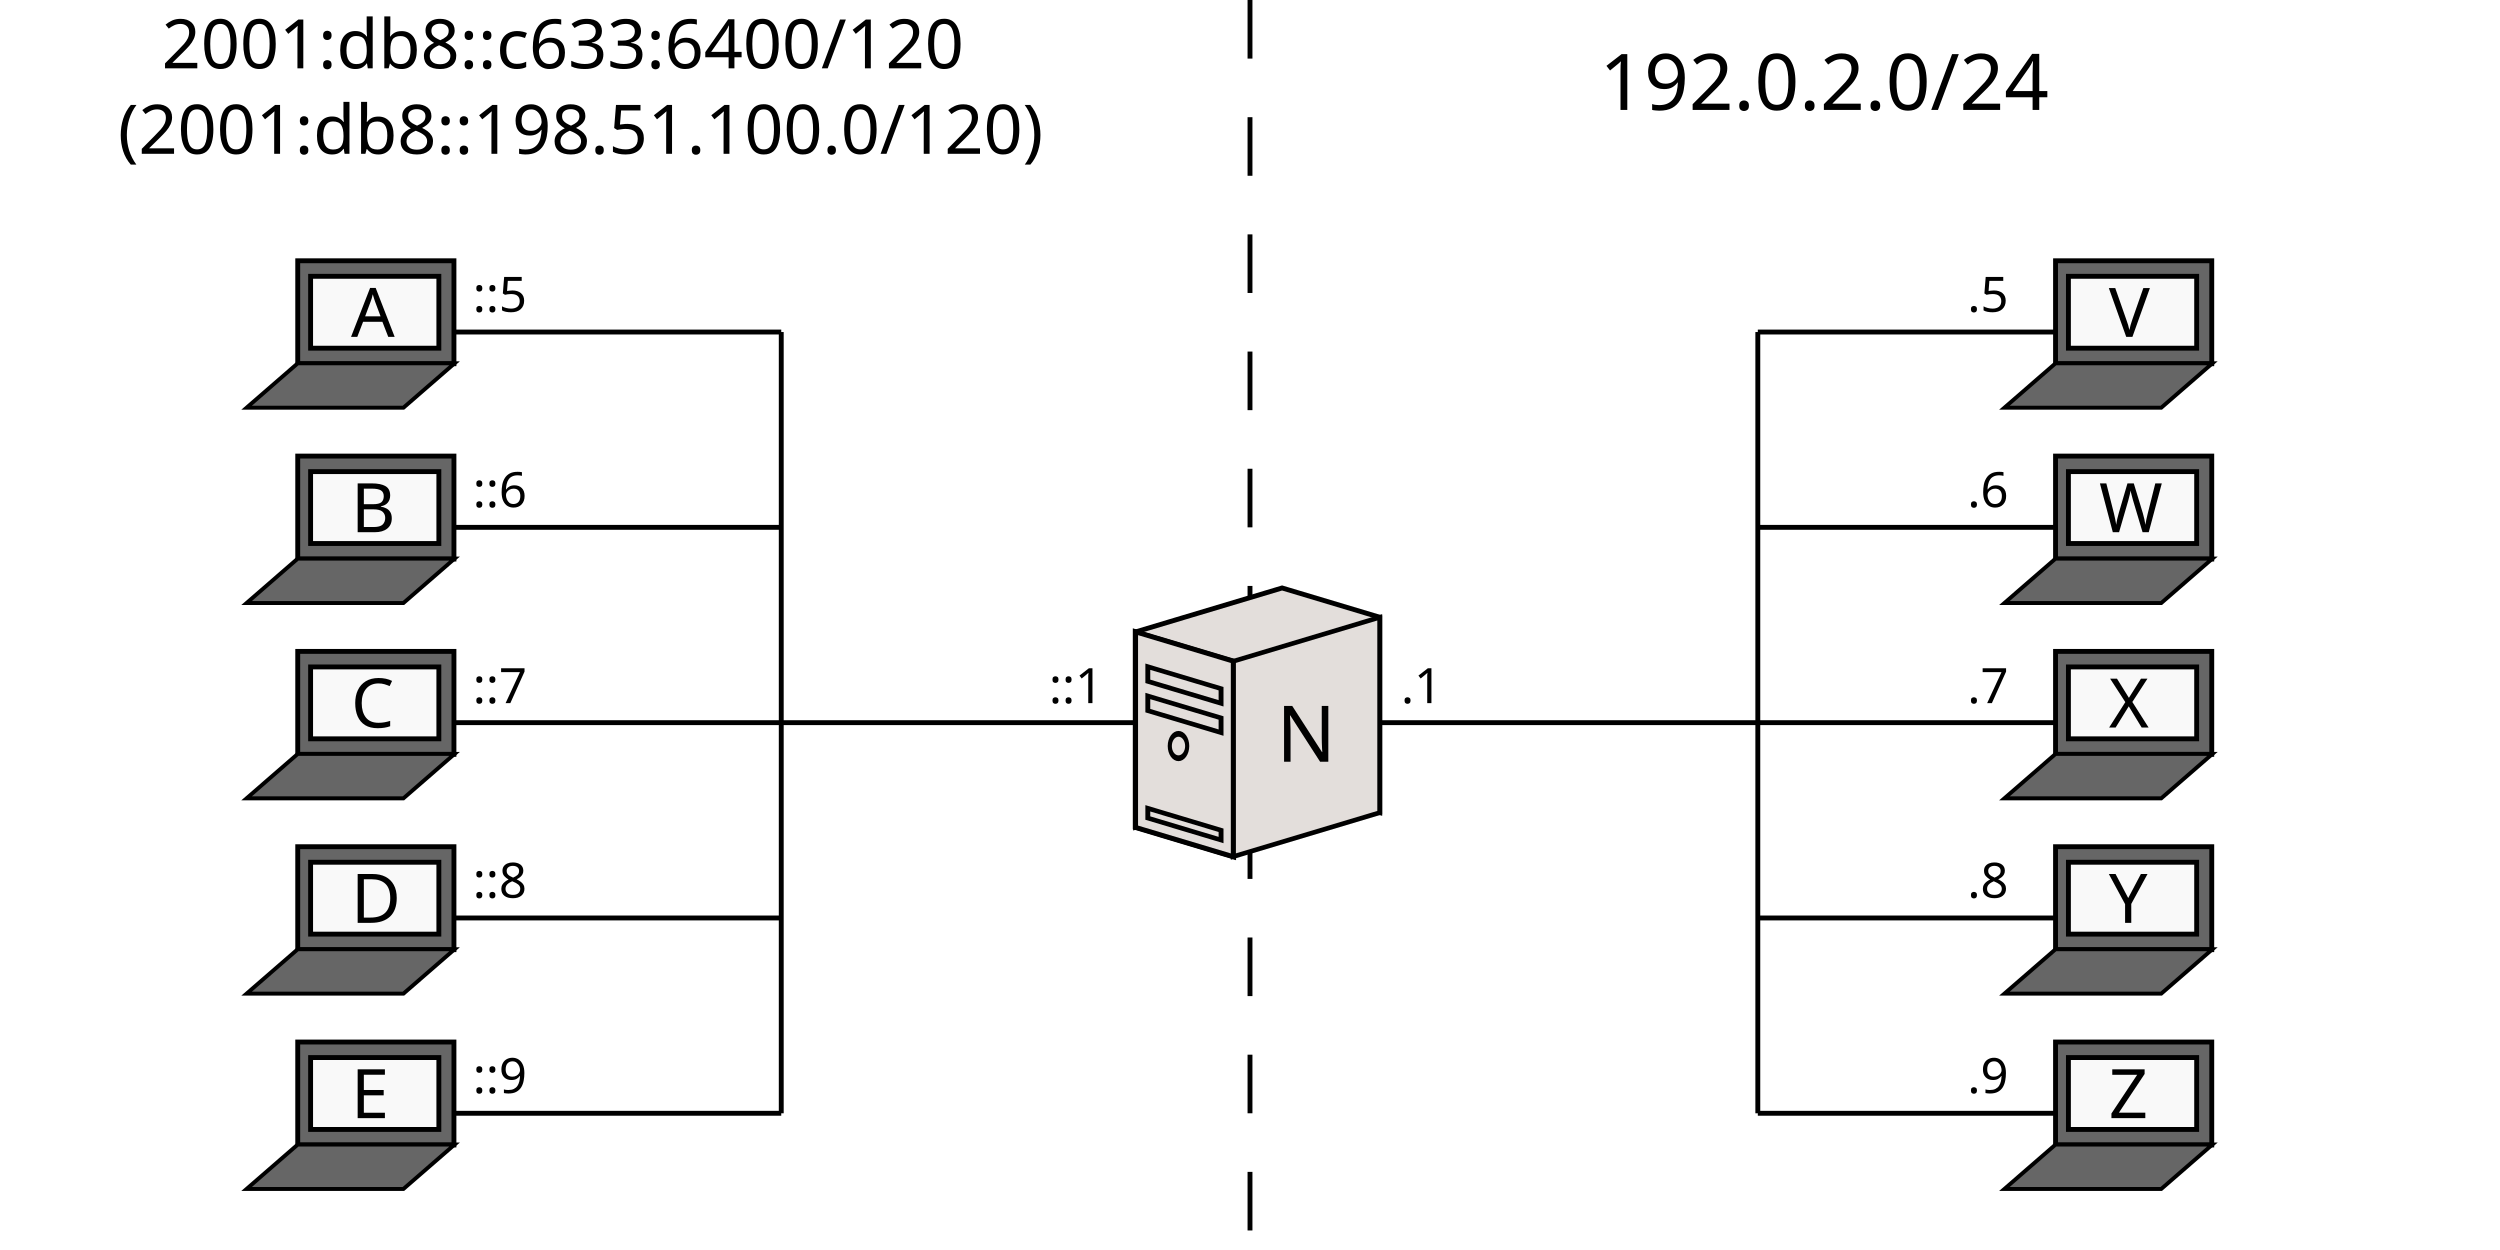
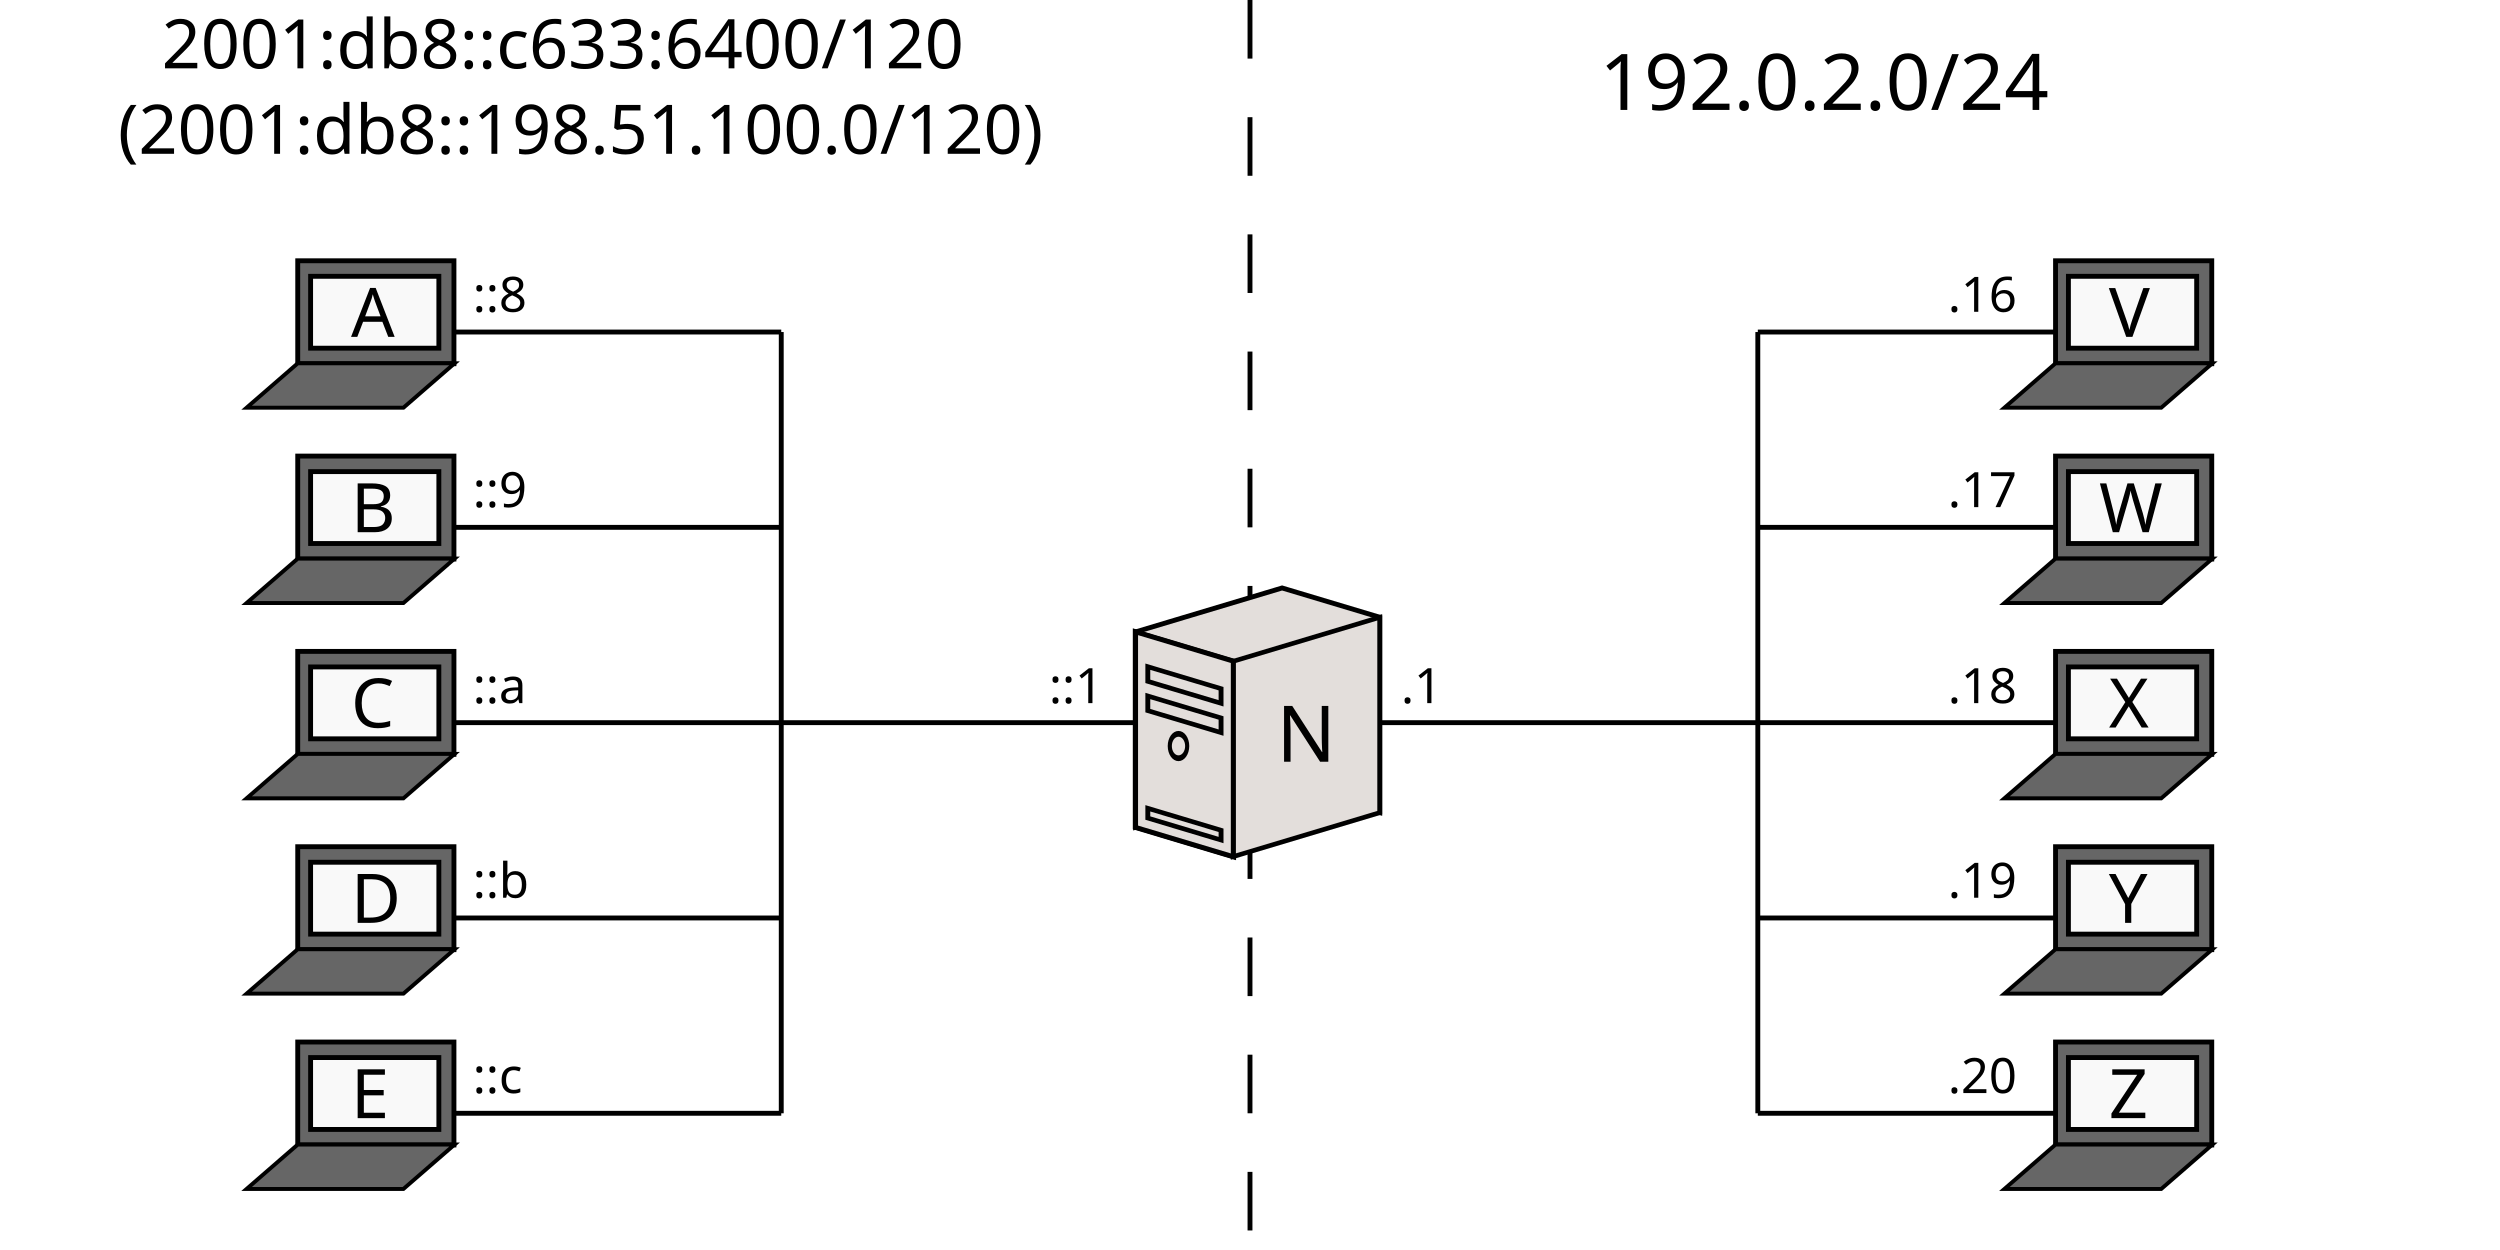
<svg xmlns="http://www.w3.org/2000/svg" xmlns:xlink="http://www.w3.org/1999/xlink" width="512" height="256" id="svg2" version="1.1">
  <defs id="defs4" />
  <g id="layer1" transform="translate(0,-796.3622)" style="display:inline">
    <path style="fill:none;stroke:#000000;stroke-width:1;stroke-linecap:butt;stroke-linejoin:miter;stroke-miterlimit:4;stroke-opacity:1;stroke-dasharray:12, 12;stroke-dashoffset:0" d="m 256,0 0,256" id="path3102" transform="translate(0,796.3622)" />
    <path style="fill:none;stroke:#000000;stroke-width:1px;stroke-linecap:butt;stroke-linejoin:miter;stroke-opacity:1" d="m 80,864.362 80,0" id="path3823" />
    <path id="path3827" d="m 80,904.362 80,0" style="fill:none;stroke:#000000;stroke-width:1px;stroke-linecap:butt;stroke-linejoin:miter;stroke-opacity:1" />
    <path style="fill:none;stroke:#000000;stroke-width:1px;stroke-linecap:butt;stroke-linejoin:miter;stroke-opacity:1" d="m 80,944.362 360,0" id="path3829" />
    <path id="path3831" d="m 80,984.362 80,0" style="fill:none;stroke:#000000;stroke-width:1px;stroke-linecap:butt;stroke-linejoin:miter;stroke-opacity:1" />
    <path style="fill:none;stroke:#000000;stroke-width:1px;stroke-linecap:butt;stroke-linejoin:miter;stroke-opacity:1" d="m 80,1024.362 80,0" id="path3833" />
    <g id="g3141" style="display:inline" transform="matrix(0.7270794,0,0,0.7270794,40.98127,58.80632)">
      <rect style="fill:#666666;stroke:#000000;stroke-width:1.375;stroke-miterlimit:4;stroke-dasharray:none" id="rect3143" width="44" height="29" x="27.5" y="163.5" transform="translate(0,924.3622)" />
      <rect style="fill:#666666;stroke:#000000;stroke-width:1.699;stroke-miterlimit:4;stroke-dasharray:none" id="rect3145" width="44.176" height="19.089" x="1313.716" y="1703.361" transform="matrix(1,0,-0.7551013,0.6556081,0,0)" />
      <rect transform="translate(0,924.3622)" style="fill:#f9f9f9;stroke:#000000;stroke-width:1.375;stroke-miterlimit:4;stroke-dasharray:none" id="rect3147" width="36.125" height="20.25" x="31.125" y="167.875" />
    </g>
    <g transform="translate(232.5723,722.1521)" style="display:inline" id="g4244">
      <path id="rect4226" d="m 30,194.625 -30,9 0,40 30,-9 20,6 0,-40 -20,-6 z" style="fill:#e3dedb;stroke:#000000;stroke-width:1;stroke-miterlimit:4;stroke-opacity:1;stroke-dasharray:none;stroke-dashoffset:0;display:inline" />
      <rect transform="matrix(1,0.3,0,1,0,-796.3622)" y="1000" x="0" height="40" width="20" id="rect4208" style="fill:#ffe680;stroke:#000000;stroke-width:1.145;stroke-miterlimit:4;stroke-opacity:1;stroke-dasharray:none;stroke-dashoffset:0;display:inline" />
      <rect style="fill:#e3dedb;stroke:#000000;stroke-width:1;stroke-miterlimit:4;stroke-opacity:1;stroke-dasharray:none;stroke-dashoffset:0;display:inline" id="rect4210" width="30" height="40" x="20" y="1012" transform="matrix(1,-0.3,0,1,0,-796.3622)" />
      <rect style="fill:#e3dedb;stroke:#000000;stroke-width:1;stroke-miterlimit:4;stroke-opacity:1;stroke-dasharray:none;stroke-dashoffset:0;display:inline" id="rect4234" width="20" height="40" x="0" y="1000" transform="matrix(1,0.3,0,1,0,-796.3622)" />
      <rect transform="matrix(1,0.3,0,1,0,0)" y="210" x="2.5" height="3" width="15" id="rect4236" style="fill:none;stroke:#000000;stroke-width:1;stroke-miterlimit:4;stroke-opacity:1;stroke-dasharray:none;stroke-dashoffset:0;display:inline" />
      <rect style="fill:none;stroke:#000000;stroke-width:1;stroke-miterlimit:4;stroke-opacity:1;stroke-dasharray:none;stroke-dashoffset:0;display:inline" id="rect4238" width="15" height="3" x="2.5" y="216" transform="matrix(1,0.3,0,1,0,0)" />
      <rect transform="matrix(1,0.3,0,1,0,0)" y="239" x="2.5" height="2" width="15" id="rect4240" style="fill:none;stroke:#000000;stroke-width:1;stroke-miterlimit:4;stroke-opacity:1;stroke-dasharray:none;stroke-dashoffset:0;display:inline" />
      <path transform="matrix(0.7130212,0,0,1,2.008852,0)" d="m 12,227 c 0,1.381 -1.119,2.5 -2.5,2.5 -1.381,0 -2.5,-1.119 -2.5,-2.5 0,-1.381 1.119,-2.5 2.5,-2.5 1.381,0 2.5,1.119 2.5,2.5 z" id="path4242" style="fill:none;stroke:#000000;stroke-width:1.184;stroke-miterlimit:4;stroke-opacity:1;stroke-dasharray:none;stroke-dashoffset:0" />
    </g>
    <use x="0" y="0" xlink:href="#g3141" id="use3813" transform="translate(0,40)" width="512" height="256" />
    <use height="256" width="512" transform="translate(0,80)" id="use3815" xlink:href="#g3141" y="0" x="0" />
    <use x="0" y="0" xlink:href="#g3141" id="use3817" transform="translate(0,120)" width="512" height="256" />
    <use height="256" width="512" transform="translate(0,160)" id="use3819" xlink:href="#g3141" y="0" x="0" />
    <path style="fill:none;stroke:#000000;stroke-width:1px;stroke-linecap:butt;stroke-linejoin:miter;stroke-opacity:1" d="m 160,1024.362 0,-160" id="path3825" />
    <text xml:space="preserve" style="font-size:10px;font-style:normal;font-weight:normal;line-height:125%;letter-spacing:0px;word-spacing:0px;fill:#000000;fill-opacity:1;stroke:none;font-family:Sans" x="96.828" y="860.221" id="text3835">
-       <tspan id="tspan3837" x="96.828" y="860.221">::5</tspan>
+       <tspan id="tspan3837" x="96.828" y="860.221">::8</tspan>
    </text>
    <text id="text3839" y="900.221" x="96.828" style="font-size:10px;font-style:normal;font-weight:normal;line-height:125%;letter-spacing:0px;word-spacing:0px;fill:#000000;fill-opacity:1;stroke:none;font-family:Sans" xml:space="preserve">
-       <tspan y="900.221" x="96.828" id="tspan3841">::6</tspan>
+       <tspan y="900.221" x="96.828" id="tspan3841">::9</tspan>
    </text>
    <text xml:space="preserve" style="font-size:10px;font-style:normal;font-weight:normal;line-height:125%;letter-spacing:0px;word-spacing:0px;fill:#000000;fill-opacity:1;stroke:none;font-family:Sans" x="96.828" y="940.362" id="text3843">
-       <tspan id="tspan3845" x="96.828" y="940.362">::7</tspan>
+       <tspan id="tspan3845" x="96.828" y="940.362">::a</tspan>
    </text>
    <text id="text3847" y="980.221" x="96.828" style="font-size:10px;font-style:normal;font-weight:normal;line-height:125%;letter-spacing:0px;word-spacing:0px;fill:#000000;fill-opacity:1;stroke:none;font-family:Sans" xml:space="preserve">
-       <tspan y="980.221" x="96.828" id="tspan3849">::8</tspan>
+       <tspan y="980.221" x="96.828" id="tspan3849">::b</tspan>
    </text>
    <text xml:space="preserve" style="font-size:10px;font-style:normal;font-weight:normal;line-height:125%;letter-spacing:0px;word-spacing:0px;fill:#000000;fill-opacity:1;stroke:none;font-family:Sans" x="96.828" y="1020.221" id="text3851">
-       <tspan id="tspan3853" x="96.828" y="1020.221">::9</tspan>
+       <tspan id="tspan3853" x="96.828" y="1020.221">::c</tspan>
    </text>
    <text id="text3855" y="940.362" x="214.828" style="font-size:10px;font-style:normal;font-weight:normal;line-height:125%;letter-spacing:0px;word-spacing:0px;fill:#000000;fill-opacity:1;stroke:none;font-family:Sans" xml:space="preserve">
      <tspan y="940.362" x="214.828" id="tspan3857">::1</tspan>
    </text>
    <text xml:space="preserve" style="font-size:10px;font-style:normal;font-weight:normal;line-height:125%;letter-spacing:0px;word-spacing:0px;fill:#000000;fill-opacity:1;stroke:none;font-family:Sans" x="286.931" y="940.362" id="text3859">
      <tspan id="tspan3861" x="286.931" y="940.362">.1</tspan>
    </text>
    <path id="path3032" d="m 360,864.362 80,0" style="fill:none;stroke:#000000;stroke-width:1px;stroke-linecap:butt;stroke-linejoin:miter;stroke-opacity:1" />
    <path style="fill:none;stroke:#000000;stroke-width:1px;stroke-linecap:butt;stroke-linejoin:miter;stroke-opacity:1" d="m 360,904.362 80,0" id="path3034" />
    <path style="fill:none;stroke:#000000;stroke-width:1px;stroke-linecap:butt;stroke-linejoin:miter;stroke-opacity:1" d="m 360,984.362 80,0" id="path3036" />
    <path id="path3038" d="m 360,1024.362 80,0" style="fill:none;stroke:#000000;stroke-width:1px;stroke-linecap:butt;stroke-linejoin:miter;stroke-opacity:1" />
    <path id="path3040" d="m 360,1024.362 0,-160" style="fill:none;stroke:#000000;stroke-width:1px;stroke-linecap:butt;stroke-linejoin:miter;stroke-opacity:1" />
    <use x="0" y="0" xlink:href="#g3141" id="use3022" transform="translate(360,0)" width="512" height="256" />
    <use x="0" y="0" xlink:href="#use3813" id="use3024" transform="translate(360,0)" width="512" height="256" />
    <use x="0" y="0" xlink:href="#use3815" id="use3026" transform="translate(360,0)" width="512" height="256" />
    <use x="0" y="0" xlink:href="#use3817" id="use3028" transform="translate(360,0)" width="512" height="256" />
    <use x="0" y="0" xlink:href="#use3819" id="use3030" transform="translate(360,0)" width="512" height="256" />
    <text xml:space="preserve" style="font-size:14px;font-style:normal;font-weight:normal;line-height:125%;letter-spacing:0px;word-spacing:0px;fill:#000000;fill-opacity:1;stroke:none;font-family:Sans" x="71.891" y="865.362" id="text3042">
      <tspan id="tspan3044" x="71.891" y="865.362">A</tspan>
    </text>
    <text id="text3046" y="905.362" x="71.891" style="font-size:14px;font-style:normal;font-weight:normal;line-height:125%;letter-spacing:0px;word-spacing:0px;fill:#000000;fill-opacity:1;stroke:none;font-family:Sans" xml:space="preserve">
      <tspan y="905.362" x="71.891" id="tspan3048">B</tspan>
    </text>
    <text xml:space="preserve" style="font-size:14px;font-style:normal;font-weight:normal;line-height:125%;letter-spacing:0px;word-spacing:0px;fill:#000000;fill-opacity:1;stroke:none;font-family:Sans" x="71.891" y="945.362" id="text3050">
      <tspan id="tspan3052" x="71.891" y="945.362">C</tspan>
    </text>
    <text id="text3054" y="985.362" x="71.891" style="font-size:14px;font-style:normal;font-weight:normal;line-height:125%;letter-spacing:0px;word-spacing:0px;fill:#000000;fill-opacity:1;stroke:none;font-family:Sans" xml:space="preserve">
      <tspan y="985.362" x="71.891" id="tspan3056">D</tspan>
    </text>
    <text xml:space="preserve" style="font-size:14px;font-style:normal;font-weight:normal;line-height:125%;letter-spacing:0px;word-spacing:0px;fill:#000000;fill-opacity:1;stroke:none;font-family:Sans" x="71.891" y="1025.362" id="text3058">
      <tspan id="tspan3060" x="71.891" y="1025.362">E</tspan>
    </text>
    <text id="text3062" y="865.362" x="431.891" style="font-size:14px;font-style:normal;font-weight:normal;line-height:125%;letter-spacing:0px;word-spacing:0px;fill:#000000;fill-opacity:1;stroke:none;font-family:Sans" xml:space="preserve">
      <tspan y="865.362" x="431.891" id="tspan3064">V</tspan>
    </text>
    <text xml:space="preserve" style="font-size:14px;font-style:normal;font-weight:normal;line-height:125%;letter-spacing:0px;word-spacing:0px;fill:#000000;fill-opacity:1;stroke:none;font-family:Sans" x="429.891" y="905.362" id="text3066">
      <tspan id="tspan3068" x="429.891" y="905.362">W</tspan>
    </text>
    <text id="text3070" y="945.362" x="431.891" style="font-size:14px;font-style:normal;font-weight:normal;line-height:125%;letter-spacing:0px;word-spacing:0px;fill:#000000;fill-opacity:1;stroke:none;font-family:Sans" xml:space="preserve">
      <tspan y="945.362" x="431.891" id="tspan3072">X</tspan>
    </text>
    <text xml:space="preserve" style="font-size:14px;font-style:normal;font-weight:normal;line-height:125%;letter-spacing:0px;word-spacing:0px;fill:#000000;fill-opacity:1;stroke:none;font-family:Sans" x="431.891" y="985.362" id="text3074">
      <tspan id="tspan3076" x="431.891" y="985.362">Y</tspan>
    </text>
    <text id="text3078" y="1025.362" x="431.891" style="font-size:14px;font-style:normal;font-weight:normal;line-height:125%;letter-spacing:0px;word-spacing:0px;fill:#000000;fill-opacity:1;stroke:none;font-family:Sans" xml:space="preserve">
      <tspan y="1025.362" x="431.891" id="tspan3080">Z</tspan>
    </text>
-     <text id="text3082" y="860.221" x="402.931" style="font-size:10px;font-style:normal;font-weight:normal;line-height:125%;letter-spacing:0px;word-spacing:0px;fill:#000000;fill-opacity:1;stroke:none;font-family:Sans" xml:space="preserve">
-       <tspan y="860.221" x="402.931" id="tspan3084">.5</tspan>
+     <text id="text3082" y="860.221" x="398.931" style="font-size:10px;font-style:normal;font-weight:normal;line-height:125%;letter-spacing:0px;word-spacing:0px;fill:#000000;fill-opacity:1;stroke:none;font-family:Sans" xml:space="preserve">
+       <tspan y="860.221" x="398.931" id="tspan3084">.16</tspan>
    </text>
-     <text xml:space="preserve" style="font-size:10px;font-style:normal;font-weight:normal;line-height:125%;letter-spacing:0px;word-spacing:0px;fill:#000000;fill-opacity:1;stroke:none;font-family:Sans" x="402.931" y="900.221" id="text3086">
-       <tspan id="tspan3088" x="402.931" y="900.221">.6</tspan>
+     <text xml:space="preserve" style="font-size:10px;font-style:normal;font-weight:normal;line-height:125%;letter-spacing:0px;word-spacing:0px;fill:#000000;fill-opacity:1;stroke:none;font-family:Sans" x="398.931" y="900.221" id="text3086">
+       <tspan id="tspan3088" x="398.931" y="900.221">.17</tspan>
    </text>
-     <text id="text3090" y="940.362" x="402.931" style="font-size:10px;font-style:normal;font-weight:normal;line-height:125%;letter-spacing:0px;word-spacing:0px;fill:#000000;fill-opacity:1;stroke:none;font-family:Sans" xml:space="preserve">
-       <tspan y="940.362" x="402.931" id="tspan3092">.7</tspan>
+     <text id="text3090" y="940.362" x="398.931" style="font-size:10px;font-style:normal;font-weight:normal;line-height:125%;letter-spacing:0px;word-spacing:0px;fill:#000000;fill-opacity:1;stroke:none;font-family:Sans" xml:space="preserve">
+       <tspan y="940.362" x="398.931" id="tspan3092">.18</tspan>
    </text>
-     <text xml:space="preserve" style="font-size:10px;font-style:normal;font-weight:normal;line-height:125%;letter-spacing:0px;word-spacing:0px;fill:#000000;fill-opacity:1;stroke:none;font-family:Sans" x="402.931" y="980.221" id="text3094">
-       <tspan id="tspan3096" x="402.931" y="980.221">.8</tspan>
+     <text xml:space="preserve" style="font-size:10px;font-style:normal;font-weight:normal;line-height:125%;letter-spacing:0px;word-spacing:0px;fill:#000000;fill-opacity:1;stroke:none;font-family:Sans" x="398.931" y="980.221" id="text3094">
+       <tspan id="tspan3096" x="398.931" y="980.221">.19</tspan>
    </text>
-     <text id="text3098" y="1020.221" x="402.931" style="font-size:10px;font-style:normal;font-weight:normal;line-height:125%;letter-spacing:0px;word-spacing:0px;fill:#000000;fill-opacity:1;stroke:none;font-family:Sans" xml:space="preserve">
-       <tspan y="1020.221" x="402.931" id="tspan3100">.9</tspan>
+     <text id="text3098" y="1020.221" x="398.931" style="font-size:10px;font-style:normal;font-weight:normal;line-height:125%;letter-spacing:0px;word-spacing:0px;fill:#000000;fill-opacity:1;stroke:none;font-family:Sans" xml:space="preserve">
+       <tspan y="1020.221" x="398.931" id="tspan3100">.20</tspan>
    </text>
    <text id="text3876" y="818.878" x="384" style="font-size:16px;font-style:normal;font-weight:normal;text-align:center;line-height:125%;letter-spacing:0px;word-spacing:0px;text-anchor:middle;fill:#000000;fill-opacity:1;stroke:none;font-family:Sans" xml:space="preserve">
      <tspan y="818.878" x="384" id="tspan3878">192.0.2.0/24</tspan>
    </text>
    <text id="text3880" y="952.362" x="261.43" style="font-size:16px;font-style:normal;font-weight:normal;line-height:125%;letter-spacing:0px;word-spacing:0px;fill:#000000;fill-opacity:1;stroke:none;font-family:Sans" xml:space="preserve">
      <tspan y="952.362" x="261.43" id="tspan3882">N</tspan>
    </text>
    <text id="text3876-1" y="810.362" x="128" style="font-size:14px;font-style:normal;font-weight:normal;text-align:center;line-height:125%;letter-spacing:0px;word-spacing:0px;text-anchor:middle;fill:#000000;fill-opacity:1;stroke:none;display:inline;font-family:Sans" xml:space="preserve">
      <tspan y="810.362" x="128" id="tspan3878-0">2001:db8::c633:6400/120</tspan>
      <tspan y="827.862" x="128" id="tspan3066">(2001:db8::198.51.100.0/120)</tspan>
    </text>
  </g>
</svg>
